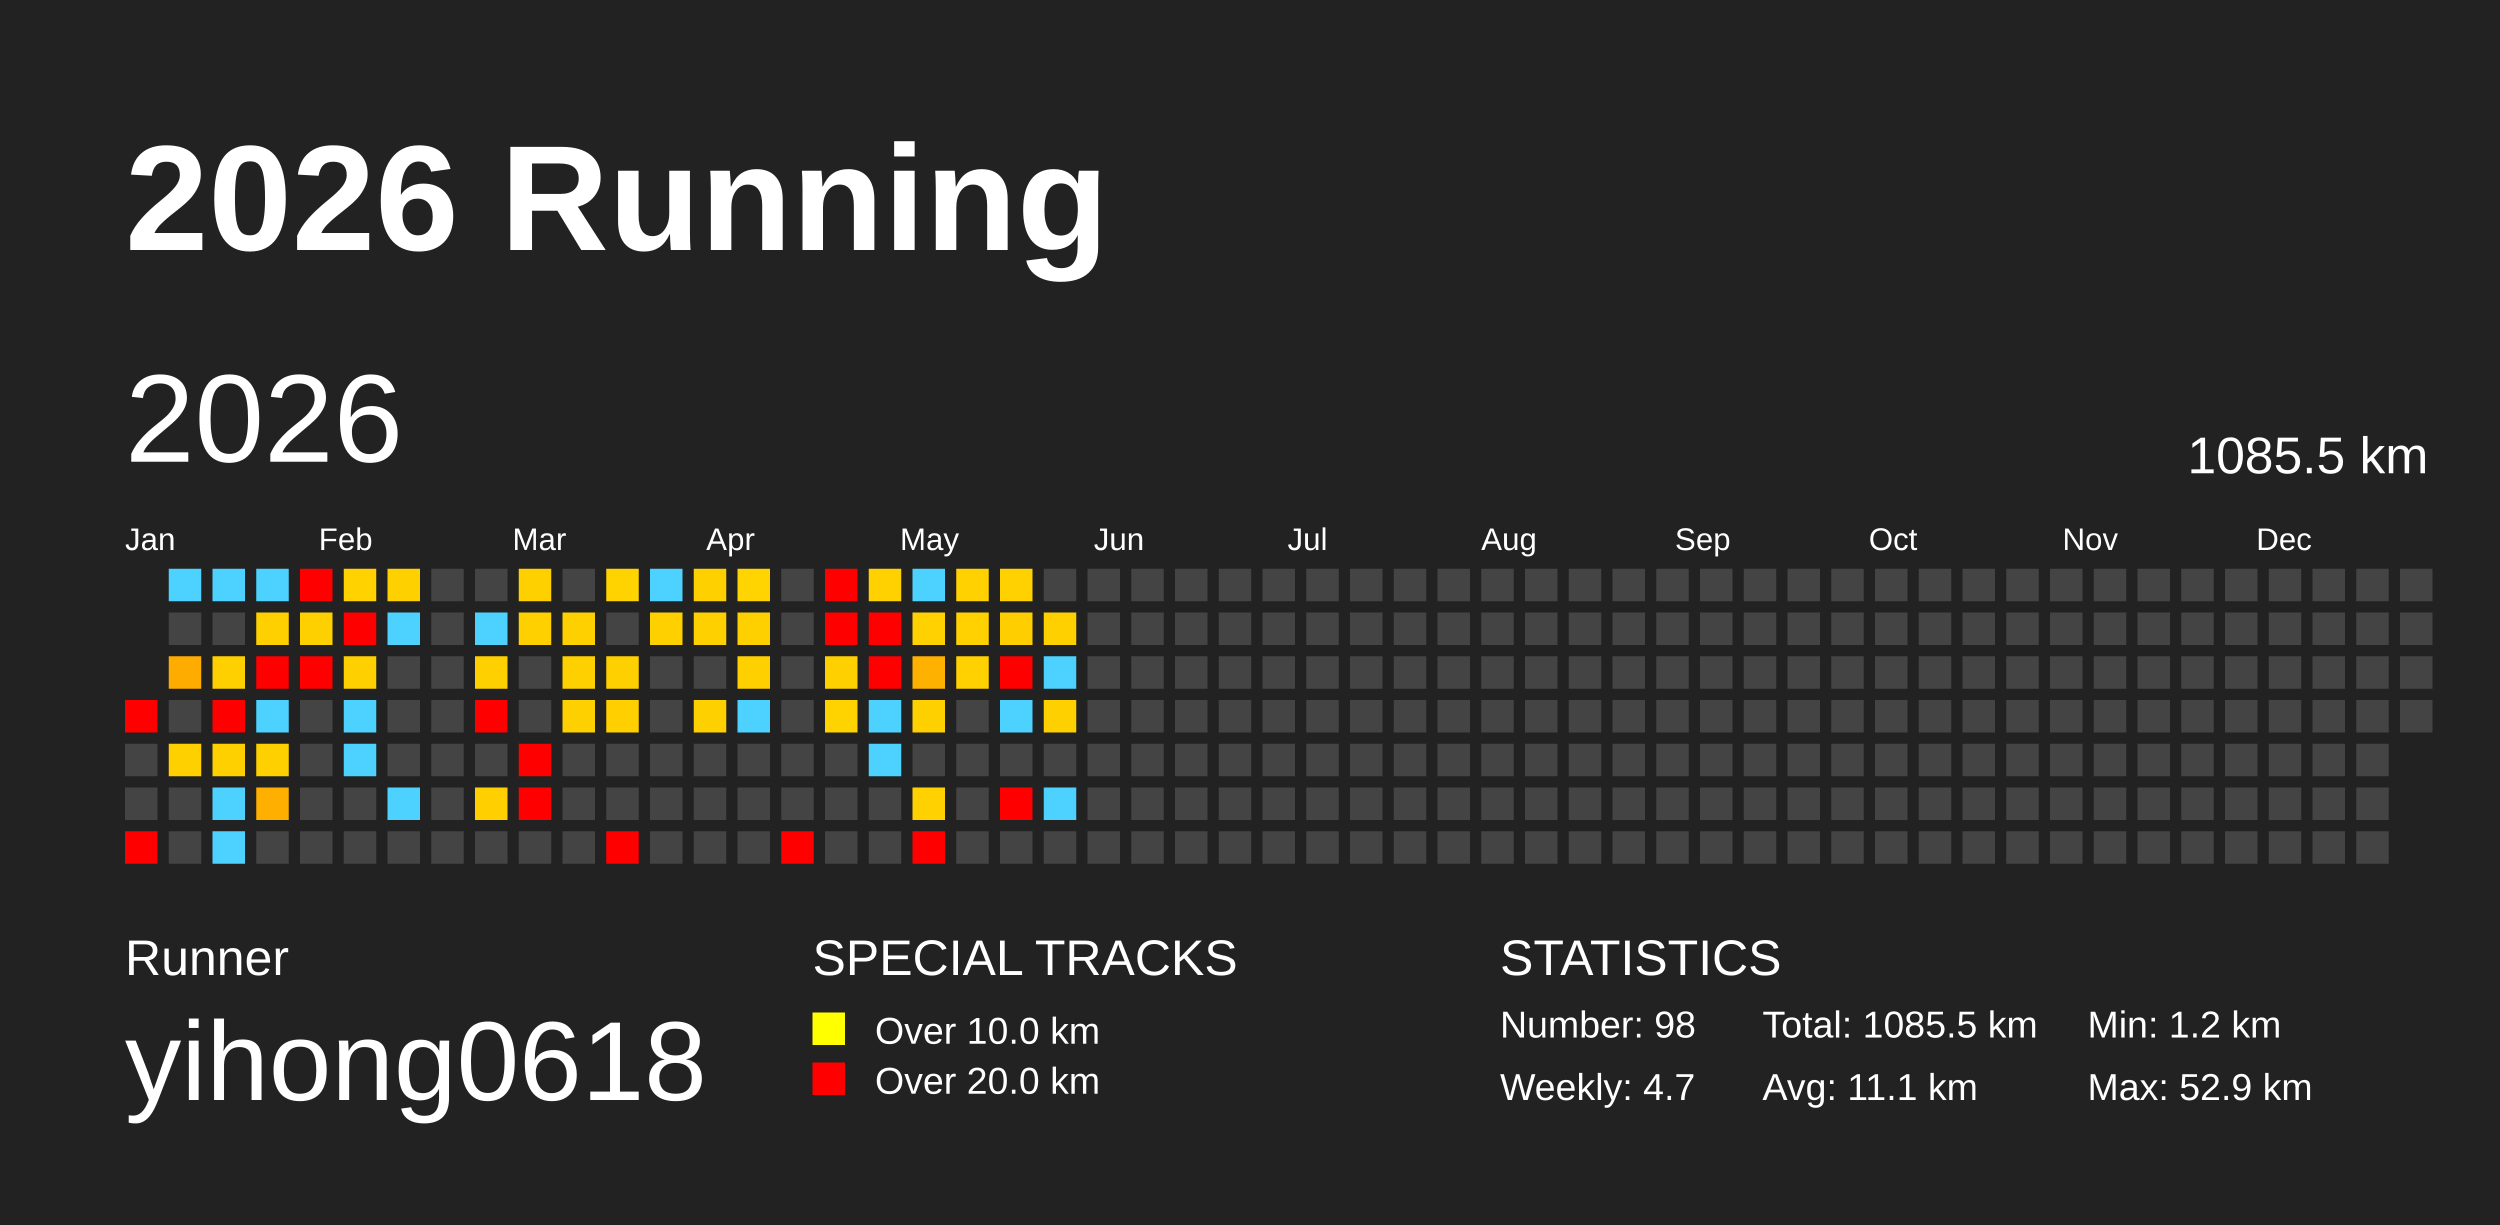
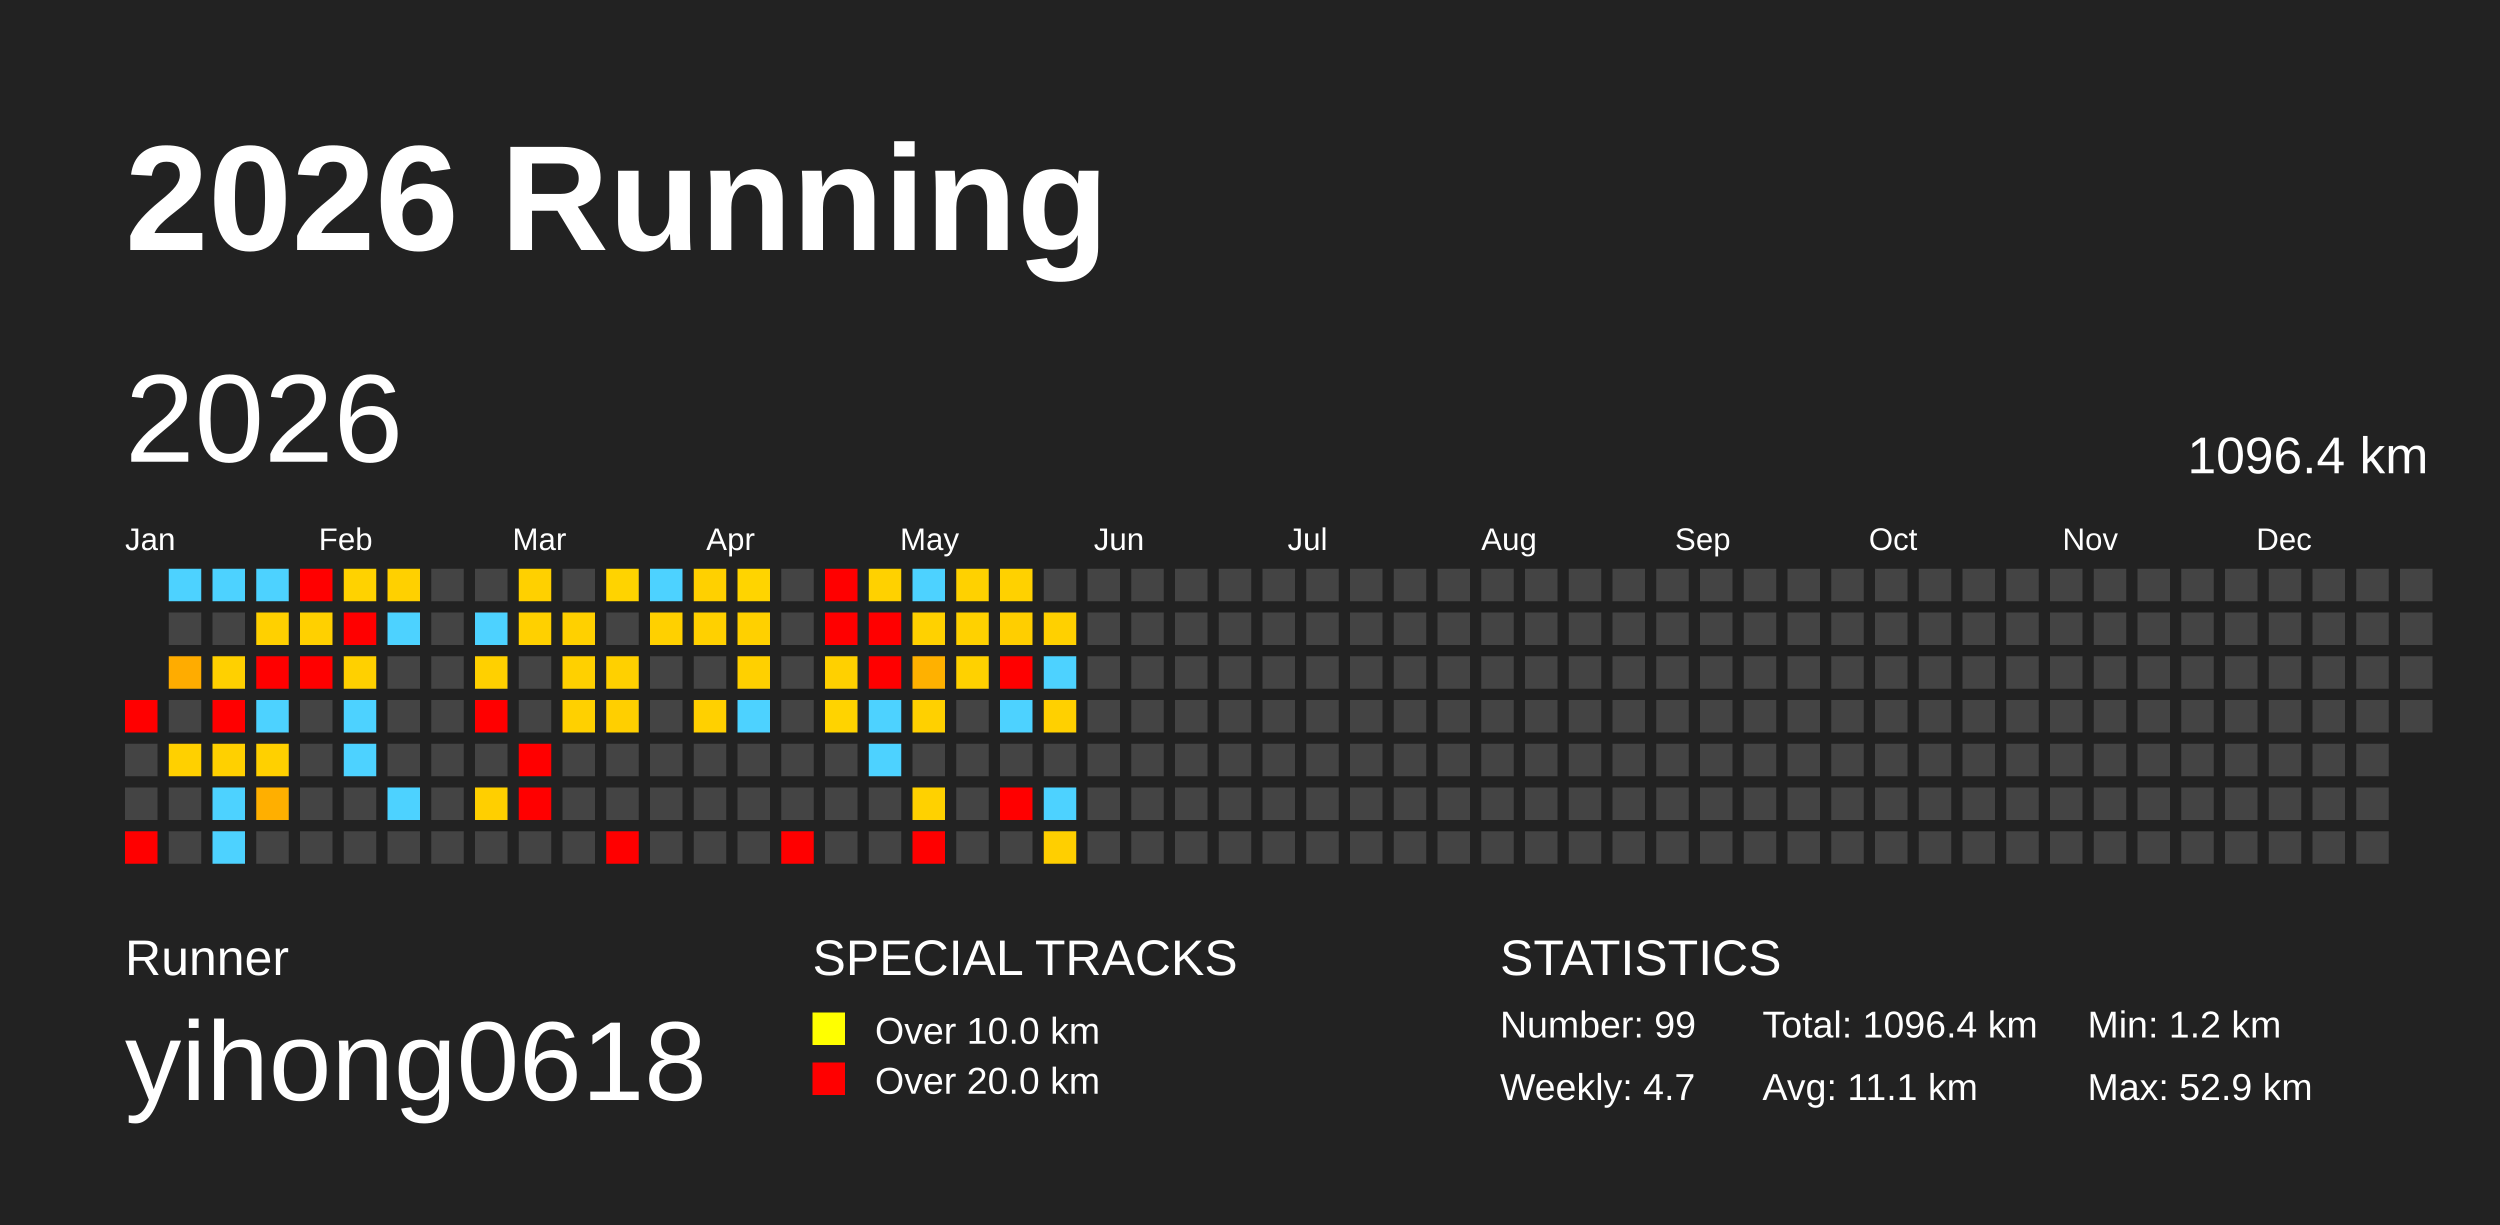
<svg xmlns="http://www.w3.org/2000/svg" baseProfile="full" height="98mm" version="1.1" viewBox="0,0,200,98" width="200mm">
  <defs />
  <rect fill="#222222" height="98" width="200" x="0" y="0" />
  <text fill="#FFFFFF" style="font-size:12px; font-family:Arial; font-weight:bold;" x="10" y="20">2026 Running</text>
  <text fill="#FFFFFF" style="font-size:4px; font-family:Arial" x="10" y="78">Runner</text>
  <text fill="#FFFFFF" style="font-size:9px; font-family:Arial" x="10" y="88">yihong0618</text>
  <text fill="#FFFFFF" style="font-size:4px; font-family:Arial" x="65" y="78">SPECIAL TRACKS</text>
  <rect fill="yellow" height="2.6" width="2.6" x="65" y="81" />
  <text fill="#FFFFFF" style="font-size:3px; font-family:Arial" x="70" y="83.5">Over 10.0 km</text>
  <rect fill="red" height="2.6" width="2.6" x="65" y="85" />
  <text fill="#FFFFFF" style="font-size:3px; font-family:Arial" x="70" y="87.5">Over 20.0 km</text>
  <text fill="#FFFFFF" style="font-size:4px; font-family:Arial" x="120" y="78">STATISTICS</text>
-   <text fill="#FFFFFF" style="font-size:3px; font-family:Arial" x="120" y="83">Number: 98</text>
+   <text fill="#FFFFFF" style="font-size:3px; font-family:Arial" x="120" y="83">Number: 99</text>
  <text fill="#FFFFFF" style="font-size:3px; font-family:Arial" x="120" y="88">Weekly: 4.7</text>
-   <text fill="#FFFFFF" style="font-size:3px; font-family:Arial" x="141" y="83">Total: 1085.5 km</text>
+   <text fill="#FFFFFF" style="font-size:3px; font-family:Arial" x="141" y="83">Total: 1096.4 km</text>
  <text fill="#FFFFFF" style="font-size:3px; font-family:Arial" x="141" y="88">Avg: 11.1 km</text>
  <text fill="#FFFFFF" style="font-size:3px; font-family:Arial" x="167" y="83">Min: 1.2 km</text>
  <text fill="#FFFFFF" style="font-size:3px; font-family:Arial" x="167" y="88">Max: 52.9 km</text>
  <text dominant-baseline="hanging" fill="#FFFFFF" style="font-size:10.0px; font-family:Arial;" x="10" y="30">2026</text>
-   <text dominant-baseline="hanging" fill="#FFFFFF" style="font-size:4.125px; font-family:Arial;" x="175" y="35">1085.5 km</text>
+   <text dominant-baseline="hanging" fill="#FFFFFF" style="font-size:4.125px; font-family:Arial;" x="175" y="35">1096.4 km</text>
  <text fill="#FFFFFF" style="font-size:2.5px; font-family:Arial" x="10.0" y="44">Jan</text>
  <text fill="#FFFFFF" style="font-size:2.5px; font-family:Arial" x="25.5" y="44">Feb</text>
  <text fill="#FFFFFF" style="font-size:2.5px; font-family:Arial" x="41.0" y="44">Mar</text>
  <text fill="#FFFFFF" style="font-size:2.5px; font-family:Arial" x="56.5" y="44">Apr</text>
  <text fill="#FFFFFF" style="font-size:2.5px; font-family:Arial" x="72.0" y="44">May</text>
  <text fill="#FFFFFF" style="font-size:2.5px; font-family:Arial" x="87.5" y="44">Jun</text>
  <text fill="#FFFFFF" style="font-size:2.5px; font-family:Arial" x="103.0" y="44">Jul</text>
  <text fill="#FFFFFF" style="font-size:2.5px; font-family:Arial" x="118.5" y="44">Aug</text>
  <text fill="#FFFFFF" style="font-size:2.5px; font-family:Arial" x="134.0" y="44">Sep</text>
  <text fill="#FFFFFF" style="font-size:2.5px; font-family:Arial" x="149.5" y="44">Oct</text>
  <text fill="#FFFFFF" style="font-size:2.5px; font-family:Arial" x="165.0" y="44">Nov</text>
  <text fill="#FFFFFF" style="font-size:2.5px; font-family:Arial" x="180.5" y="44">Dec</text>
  <rect fill="red" height="2.6" width="2.6" x="10.0" y="56.0" />
  <rect fill="#444444" height="2.6" width="2.6" x="10.0" y="59.5" />
  <rect fill="#444444" height="2.6" width="2.6" x="10.0" y="63.0" />
  <rect fill="red" height="2.6" width="2.6" x="10.0" y="66.5" />
  <rect fill="#4dd2ff" height="2.6" width="2.6" x="13.5" y="45.5" />
  <rect fill="#444444" height="2.6" width="2.6" x="13.5" y="49.0" />
  <rect fill="#ffac00" height="2.6" width="2.6" x="13.5" y="52.5" />
  <rect fill="#444444" height="2.6" width="2.6" x="13.5" y="56.0" />
  <rect fill="#ffd000" height="2.6" width="2.6" x="13.5" y="59.5" />
  <rect fill="#444444" height="2.6" width="2.6" x="13.5" y="63.0" />
  <rect fill="#444444" height="2.6" width="2.6" x="13.5" y="66.5" />
  <rect fill="#4dd2ff" height="2.6" width="2.6" x="17.0" y="45.5" />
  <rect fill="#444444" height="2.6" width="2.6" x="17.0" y="49.0" />
  <rect fill="#ffd000" height="2.6" width="2.6" x="17.0" y="52.5" />
  <rect fill="red" height="2.6" width="2.6" x="17.0" y="56.0" />
  <rect fill="#ffd000" height="2.6" width="2.6" x="17.0" y="59.5" />
  <rect fill="#4dd2ff" height="2.6" width="2.6" x="17.0" y="63.0" />
  <rect fill="#4dd2ff" height="2.6" width="2.6" x="17.0" y="66.5" />
  <rect fill="#4dd2ff" height="2.6" width="2.6" x="20.5" y="45.5" />
  <rect fill="#ffd000" height="2.6" width="2.6" x="20.5" y="49.0" />
  <rect fill="red" height="2.6" width="2.6" x="20.5" y="52.5" />
  <rect fill="#4dd2ff" height="2.6" width="2.6" x="20.5" y="56.0" />
  <rect fill="#ffd000" height="2.6" width="2.6" x="20.5" y="59.5" />
  <rect fill="#ffaf00" height="2.6" width="2.6" x="20.5" y="63.0" />
  <rect fill="#444444" height="2.6" width="2.6" x="20.5" y="66.5" />
  <rect fill="red" height="2.6" width="2.6" x="24.0" y="45.5" />
  <rect fill="#ffd000" height="2.6" width="2.6" x="24.0" y="49.0" />
  <rect fill="red" height="2.6" width="2.6" x="24.0" y="52.5" />
  <rect fill="#444444" height="2.6" width="2.6" x="24.0" y="56.0" />
  <rect fill="#444444" height="2.6" width="2.6" x="24.0" y="59.5" />
  <rect fill="#444444" height="2.6" width="2.6" x="24.0" y="63.0" />
  <rect fill="#444444" height="2.6" width="2.6" x="24.0" y="66.5" />
  <rect fill="#ffd200" height="2.6" width="2.6" x="27.5" y="45.5" />
  <rect fill="red" height="2.6" width="2.6" x="27.5" y="49.0" />
  <rect fill="#ffd000" height="2.6" width="2.6" x="27.5" y="52.5" />
  <rect fill="#4dd2ff" height="2.6" width="2.6" x="27.5" y="56.0" />
  <rect fill="#4dd2ff" height="2.6" width="2.6" x="27.5" y="59.5" />
  <rect fill="#444444" height="2.6" width="2.6" x="27.5" y="63.0" />
  <rect fill="#444444" height="2.6" width="2.6" x="27.5" y="66.5" />
  <rect fill="#ffd000" height="2.6" width="2.6" x="31.0" y="45.5" />
  <rect fill="#4dd2ff" height="2.6" width="2.6" x="31.0" y="49.0" />
  <rect fill="#444444" height="2.6" width="2.6" x="31.0" y="52.5" />
  <rect fill="#444444" height="2.6" width="2.6" x="31.0" y="56.0" />
  <rect fill="#444444" height="2.6" width="2.6" x="31.0" y="59.5" />
  <rect fill="#4dd2ff" height="2.6" width="2.6" x="31.0" y="63.0" />
  <rect fill="#444444" height="2.6" width="2.6" x="31.0" y="66.5" />
  <rect fill="#444444" height="2.6" width="2.6" x="34.5" y="45.5" />
  <rect fill="#444444" height="2.6" width="2.6" x="34.5" y="49.0" />
  <rect fill="#444444" height="2.6" width="2.6" x="34.5" y="52.5" />
  <rect fill="#444444" height="2.6" width="2.6" x="34.5" y="56.0" />
  <rect fill="#444444" height="2.6" width="2.6" x="34.5" y="59.5" />
  <rect fill="#444444" height="2.6" width="2.6" x="34.5" y="63.0" />
  <rect fill="#444444" height="2.6" width="2.6" x="34.5" y="66.5" />
  <rect fill="#444444" height="2.6" width="2.6" x="38.0" y="45.5" />
  <rect fill="#4dd2ff" height="2.6" width="2.6" x="38.0" y="49.0" />
  <rect fill="#ffd000" height="2.6" width="2.6" x="38.0" y="52.5" />
  <rect fill="red" height="2.6" width="2.6" x="38.0" y="56.0" />
  <rect fill="#444444" height="2.6" width="2.6" x="38.0" y="59.5" />
  <rect fill="#ffcf00" height="2.6" width="2.6" x="38.0" y="63.0" />
  <rect fill="#444444" height="2.6" width="2.6" x="38.0" y="66.5" />
  <rect fill="#ffd000" height="2.6" width="2.6" x="41.5" y="45.5" />
  <rect fill="#ffd000" height="2.6" width="2.6" x="41.5" y="49.0" />
  <rect fill="#444444" height="2.6" width="2.6" x="41.5" y="52.5" />
  <rect fill="#444444" height="2.6" width="2.6" x="41.5" y="56.0" />
  <rect fill="red" height="2.6" width="2.6" x="41.5" y="59.5" />
  <rect fill="red" height="2.6" width="2.6" x="41.5" y="63.0" />
  <rect fill="#444444" height="2.6" width="2.6" x="41.5" y="66.5" />
  <rect fill="#444444" height="2.6" width="2.6" x="45.0" y="45.5" />
  <rect fill="#ffd000" height="2.6" width="2.6" x="45.0" y="49.0" />
  <rect fill="#ffd000" height="2.6" width="2.6" x="45.0" y="52.5" />
  <rect fill="#ffd000" height="2.6" width="2.6" x="45.0" y="56.0" />
  <rect fill="#444444" height="2.6" width="2.6" x="45.0" y="59.5" />
  <rect fill="#444444" height="2.6" width="2.6" x="45.0" y="63.0" />
  <rect fill="#444444" height="2.6" width="2.6" x="45.0" y="66.5" />
  <rect fill="#ffd300" height="2.6" width="2.6" x="48.5" y="45.5" />
  <rect fill="#444444" height="2.6" width="2.6" x="48.5" y="49.0" />
  <rect fill="#ffd000" height="2.6" width="2.6" x="48.5" y="52.5" />
  <rect fill="#ffcf00" height="2.6" width="2.6" x="48.5" y="56.0" />
  <rect fill="#444444" height="2.6" width="2.6" x="48.5" y="59.5" />
  <rect fill="#444444" height="2.6" width="2.6" x="48.5" y="63.0" />
  <rect fill="red" height="2.6" width="2.6" x="48.5" y="66.5" />
  <rect fill="#4dd2ff" height="2.6" width="2.6" x="52.0" y="45.5" />
  <rect fill="#ffd000" height="2.6" width="2.6" x="52.0" y="49.0" />
  <rect fill="#444444" height="2.6" width="2.6" x="52.0" y="52.5" />
  <rect fill="#444444" height="2.6" width="2.6" x="52.0" y="56.0" />
  <rect fill="#444444" height="2.6" width="2.6" x="52.0" y="59.5" />
  <rect fill="#444444" height="2.6" width="2.6" x="52.0" y="63.0" />
  <rect fill="#444444" height="2.6" width="2.6" x="52.0" y="66.5" />
  <rect fill="#ffd000" height="2.6" width="2.6" x="55.5" y="45.5" />
  <rect fill="#ffd000" height="2.6" width="2.6" x="55.5" y="49.0" />
  <rect fill="#444444" height="2.6" width="2.6" x="55.5" y="52.5" />
  <rect fill="#ffd000" height="2.6" width="2.6" x="55.5" y="56.0" />
  <rect fill="#444444" height="2.6" width="2.6" x="55.5" y="59.5" />
  <rect fill="#444444" height="2.6" width="2.6" x="55.5" y="63.0" />
  <rect fill="#444444" height="2.6" width="2.6" x="55.5" y="66.5" />
  <rect fill="#ffd400" height="2.6" width="2.6" x="59.0" y="45.5" />
  <rect fill="#ffd000" height="2.6" width="2.6" x="59.0" y="49.0" />
  <rect fill="#ffd000" height="2.6" width="2.6" x="59.0" y="52.5" />
  <rect fill="#4dd2ff" height="2.6" width="2.6" x="59.0" y="56.0" />
  <rect fill="#444444" height="2.6" width="2.6" x="59.0" y="59.5" />
  <rect fill="#444444" height="2.6" width="2.6" x="59.0" y="63.0" />
  <rect fill="#444444" height="2.6" width="2.6" x="59.0" y="66.5" />
  <rect fill="#444444" height="2.6" width="2.6" x="62.5" y="45.5" />
  <rect fill="#444444" height="2.6" width="2.6" x="62.5" y="49.0" />
  <rect fill="#444444" height="2.6" width="2.6" x="62.5" y="52.5" />
  <rect fill="#444444" height="2.6" width="2.6" x="62.5" y="56.0" />
  <rect fill="#444444" height="2.6" width="2.6" x="62.5" y="59.5" />
  <rect fill="#444444" height="2.6" width="2.6" x="62.5" y="63.0" />
  <rect fill="red" height="2.6" width="2.6" x="62.5" y="66.5" />
  <rect fill="red" height="2.6" width="2.6" x="66.0" y="45.5" />
  <rect fill="red" height="2.6" width="2.6" x="66.0" y="49.0" />
  <rect fill="#ffd000" height="2.6" width="2.6" x="66.0" y="52.5" />
  <rect fill="#ffd300" height="2.6" width="2.6" x="66.0" y="56.0" />
  <rect fill="#444444" height="2.6" width="2.6" x="66.0" y="59.5" />
  <rect fill="#444444" height="2.6" width="2.6" x="66.0" y="63.0" />
  <rect fill="#444444" height="2.6" width="2.6" x="66.0" y="66.5" />
  <rect fill="#ffd100" height="2.6" width="2.6" x="69.5" y="45.5" />
  <rect fill="red" height="2.6" width="2.6" x="69.5" y="49.0" />
  <rect fill="red" height="2.6" width="2.6" x="69.5" y="52.5" />
  <rect fill="#4dd2ff" height="2.6" width="2.6" x="69.5" y="56.0" />
  <rect fill="#4dd2ff" height="2.6" width="2.6" x="69.5" y="59.5" />
  <rect fill="#444444" height="2.6" width="2.6" x="69.5" y="63.0" />
  <rect fill="#444444" height="2.6" width="2.6" x="69.5" y="66.5" />
  <rect fill="#4dd2ff" height="2.6" width="2.6" x="73.0" y="45.5" />
  <rect fill="#ffd100" height="2.6" width="2.6" x="73.0" y="49.0" />
  <rect fill="#ffb100" height="2.6" width="2.6" x="73.0" y="52.5" />
  <rect fill="#ffd000" height="2.6" width="2.6" x="73.0" y="56.0" />
  <rect fill="#444444" height="2.6" width="2.6" x="73.0" y="59.5" />
  <rect fill="#ffd100" height="2.6" width="2.6" x="73.0" y="63.0" />
  <rect fill="red" height="2.6" width="2.6" x="73.0" y="66.5" />
  <rect fill="#ffd100" height="2.6" width="2.6" x="76.5" y="45.5" />
  <rect fill="#ffd100" height="2.6" width="2.6" x="76.5" y="49.0" />
  <rect fill="#ffd100" height="2.6" width="2.6" x="76.5" y="52.5" />
  <rect fill="#444444" height="2.6" width="2.6" x="76.5" y="56.0" />
  <rect fill="#444444" height="2.6" width="2.6" x="76.5" y="59.5" />
  <rect fill="#444444" height="2.6" width="2.6" x="76.5" y="63.0" />
  <rect fill="#444444" height="2.6" width="2.6" x="76.5" y="66.5" />
  <rect fill="#ffd100" height="2.6" width="2.6" x="80.0" y="45.5" />
  <rect fill="#ffce00" height="2.6" width="2.6" x="80.0" y="49.0" />
  <rect fill="red" height="2.6" width="2.6" x="80.0" y="52.5" />
  <rect fill="#4dd2ff" height="2.6" width="2.6" x="80.0" y="56.0" />
  <rect fill="#444444" height="2.6" width="2.6" x="80.0" y="59.5" />
  <rect fill="red" height="2.6" width="2.6" x="80.0" y="63.0" />
  <rect fill="#444444" height="2.6" width="2.6" x="80.0" y="66.5" />
  <rect fill="#444444" height="2.6" width="2.6" x="83.5" y="45.5" />
  <rect fill="#ffd000" height="2.6" width="2.6" x="83.5" y="49.0" />
  <rect fill="#4dd2ff" height="2.6" width="2.6" x="83.5" y="52.5" />
  <rect fill="#ffd000" height="2.6" width="2.6" x="83.5" y="56.0" />
  <rect fill="#444444" height="2.6" width="2.6" x="83.5" y="59.5" />
  <rect fill="#4dd2ff" height="2.6" width="2.6" x="83.5" y="63.0" />
-   <rect fill="#444444" height="2.6" width="2.6" x="83.5" y="66.5" />
+   <rect fill="#ffcf00" height="2.6" width="2.6" x="83.5" y="66.5" />
  <rect fill="#444444" height="2.6" width="2.6" x="87.0" y="45.5" />
  <rect fill="#444444" height="2.6" width="2.6" x="87.0" y="49.0" />
  <rect fill="#444444" height="2.6" width="2.6" x="87.0" y="52.5" />
  <rect fill="#444444" height="2.6" width="2.6" x="87.0" y="56.0" />
  <rect fill="#444444" height="2.6" width="2.6" x="87.0" y="59.5" />
  <rect fill="#444444" height="2.6" width="2.6" x="87.0" y="63.0" />
  <rect fill="#444444" height="2.6" width="2.6" x="87.0" y="66.5" />
  <rect fill="#444444" height="2.6" width="2.6" x="90.5" y="45.5" />
  <rect fill="#444444" height="2.6" width="2.6" x="90.5" y="49.0" />
  <rect fill="#444444" height="2.6" width="2.6" x="90.5" y="52.5" />
  <rect fill="#444444" height="2.6" width="2.6" x="90.5" y="56.0" />
  <rect fill="#444444" height="2.6" width="2.6" x="90.5" y="59.5" />
  <rect fill="#444444" height="2.6" width="2.6" x="90.5" y="63.0" />
  <rect fill="#444444" height="2.6" width="2.6" x="90.5" y="66.5" />
  <rect fill="#444444" height="2.6" width="2.6" x="94.0" y="45.5" />
  <rect fill="#444444" height="2.6" width="2.6" x="94.0" y="49.0" />
  <rect fill="#444444" height="2.6" width="2.6" x="94.0" y="52.5" />
  <rect fill="#444444" height="2.6" width="2.6" x="94.0" y="56.0" />
  <rect fill="#444444" height="2.6" width="2.6" x="94.0" y="59.5" />
  <rect fill="#444444" height="2.6" width="2.6" x="94.0" y="63.0" />
  <rect fill="#444444" height="2.6" width="2.6" x="94.0" y="66.5" />
  <rect fill="#444444" height="2.6" width="2.6" x="97.5" y="45.5" />
  <rect fill="#444444" height="2.6" width="2.6" x="97.5" y="49.0" />
  <rect fill="#444444" height="2.6" width="2.6" x="97.5" y="52.5" />
  <rect fill="#444444" height="2.6" width="2.6" x="97.5" y="56.0" />
  <rect fill="#444444" height="2.6" width="2.6" x="97.5" y="59.5" />
  <rect fill="#444444" height="2.6" width="2.6" x="97.5" y="63.0" />
  <rect fill="#444444" height="2.6" width="2.6" x="97.5" y="66.5" />
  <rect fill="#444444" height="2.6" width="2.6" x="101.0" y="45.5" />
  <rect fill="#444444" height="2.6" width="2.6" x="101.0" y="49.0" />
  <rect fill="#444444" height="2.6" width="2.6" x="101.0" y="52.5" />
  <rect fill="#444444" height="2.6" width="2.6" x="101.0" y="56.0" />
  <rect fill="#444444" height="2.6" width="2.6" x="101.0" y="59.5" />
  <rect fill="#444444" height="2.6" width="2.6" x="101.0" y="63.0" />
  <rect fill="#444444" height="2.6" width="2.6" x="101.0" y="66.5" />
  <rect fill="#444444" height="2.6" width="2.6" x="104.5" y="45.5" />
  <rect fill="#444444" height="2.6" width="2.6" x="104.5" y="49.0" />
  <rect fill="#444444" height="2.6" width="2.6" x="104.5" y="52.5" />
  <rect fill="#444444" height="2.6" width="2.6" x="104.5" y="56.0" />
  <rect fill="#444444" height="2.6" width="2.6" x="104.5" y="59.5" />
  <rect fill="#444444" height="2.6" width="2.6" x="104.5" y="63.0" />
  <rect fill="#444444" height="2.6" width="2.6" x="104.5" y="66.5" />
  <rect fill="#444444" height="2.6" width="2.6" x="108.0" y="45.5" />
  <rect fill="#444444" height="2.6" width="2.6" x="108.0" y="49.0" />
  <rect fill="#444444" height="2.6" width="2.6" x="108.0" y="52.5" />
  <rect fill="#444444" height="2.6" width="2.6" x="108.0" y="56.0" />
  <rect fill="#444444" height="2.6" width="2.6" x="108.0" y="59.5" />
  <rect fill="#444444" height="2.6" width="2.6" x="108.0" y="63.0" />
  <rect fill="#444444" height="2.6" width="2.6" x="108.0" y="66.5" />
  <rect fill="#444444" height="2.6" width="2.6" x="111.5" y="45.5" />
  <rect fill="#444444" height="2.6" width="2.6" x="111.5" y="49.0" />
  <rect fill="#444444" height="2.6" width="2.6" x="111.5" y="52.5" />
  <rect fill="#444444" height="2.6" width="2.6" x="111.5" y="56.0" />
  <rect fill="#444444" height="2.6" width="2.6" x="111.5" y="59.5" />
  <rect fill="#444444" height="2.6" width="2.6" x="111.5" y="63.0" />
  <rect fill="#444444" height="2.6" width="2.6" x="111.5" y="66.5" />
  <rect fill="#444444" height="2.6" width="2.6" x="115.0" y="45.5" />
  <rect fill="#444444" height="2.6" width="2.6" x="115.0" y="49.0" />
  <rect fill="#444444" height="2.6" width="2.6" x="115.0" y="52.5" />
  <rect fill="#444444" height="2.6" width="2.6" x="115.0" y="56.0" />
  <rect fill="#444444" height="2.6" width="2.6" x="115.0" y="59.5" />
  <rect fill="#444444" height="2.6" width="2.6" x="115.0" y="63.0" />
  <rect fill="#444444" height="2.6" width="2.6" x="115.0" y="66.5" />
  <rect fill="#444444" height="2.6" width="2.6" x="118.5" y="45.5" />
  <rect fill="#444444" height="2.6" width="2.6" x="118.5" y="49.0" />
  <rect fill="#444444" height="2.6" width="2.6" x="118.5" y="52.5" />
  <rect fill="#444444" height="2.6" width="2.6" x="118.5" y="56.0" />
  <rect fill="#444444" height="2.6" width="2.6" x="118.5" y="59.5" />
  <rect fill="#444444" height="2.6" width="2.6" x="118.5" y="63.0" />
  <rect fill="#444444" height="2.6" width="2.6" x="118.5" y="66.5" />
  <rect fill="#444444" height="2.6" width="2.6" x="122.0" y="45.5" />
  <rect fill="#444444" height="2.6" width="2.6" x="122.0" y="49.0" />
  <rect fill="#444444" height="2.6" width="2.6" x="122.0" y="52.5" />
  <rect fill="#444444" height="2.6" width="2.6" x="122.0" y="56.0" />
  <rect fill="#444444" height="2.6" width="2.6" x="122.0" y="59.5" />
  <rect fill="#444444" height="2.6" width="2.6" x="122.0" y="63.0" />
  <rect fill="#444444" height="2.6" width="2.6" x="122.0" y="66.5" />
  <rect fill="#444444" height="2.6" width="2.6" x="125.5" y="45.5" />
  <rect fill="#444444" height="2.6" width="2.6" x="125.5" y="49.0" />
  <rect fill="#444444" height="2.6" width="2.6" x="125.5" y="52.5" />
  <rect fill="#444444" height="2.6" width="2.6" x="125.5" y="56.0" />
  <rect fill="#444444" height="2.6" width="2.6" x="125.5" y="59.5" />
  <rect fill="#444444" height="2.6" width="2.6" x="125.5" y="63.0" />
  <rect fill="#444444" height="2.6" width="2.6" x="125.5" y="66.5" />
  <rect fill="#444444" height="2.6" width="2.6" x="129.0" y="45.5" />
  <rect fill="#444444" height="2.6" width="2.6" x="129.0" y="49.0" />
  <rect fill="#444444" height="2.6" width="2.6" x="129.0" y="52.5" />
  <rect fill="#444444" height="2.6" width="2.6" x="129.0" y="56.0" />
  <rect fill="#444444" height="2.6" width="2.6" x="129.0" y="59.5" />
  <rect fill="#444444" height="2.6" width="2.6" x="129.0" y="63.0" />
  <rect fill="#444444" height="2.6" width="2.6" x="129.0" y="66.5" />
  <rect fill="#444444" height="2.6" width="2.6" x="132.5" y="45.5" />
  <rect fill="#444444" height="2.6" width="2.6" x="132.5" y="49.0" />
  <rect fill="#444444" height="2.6" width="2.6" x="132.5" y="52.5" />
  <rect fill="#444444" height="2.6" width="2.6" x="132.5" y="56.0" />
  <rect fill="#444444" height="2.6" width="2.6" x="132.5" y="59.5" />
  <rect fill="#444444" height="2.6" width="2.6" x="132.5" y="63.0" />
  <rect fill="#444444" height="2.6" width="2.6" x="132.5" y="66.5" />
  <rect fill="#444444" height="2.6" width="2.6" x="136.0" y="45.5" />
  <rect fill="#444444" height="2.6" width="2.6" x="136.0" y="49.0" />
  <rect fill="#444444" height="2.6" width="2.6" x="136.0" y="52.5" />
  <rect fill="#444444" height="2.6" width="2.6" x="136.0" y="56.0" />
  <rect fill="#444444" height="2.6" width="2.6" x="136.0" y="59.5" />
  <rect fill="#444444" height="2.6" width="2.6" x="136.0" y="63.0" />
  <rect fill="#444444" height="2.6" width="2.6" x="136.0" y="66.5" />
  <rect fill="#444444" height="2.6" width="2.6" x="139.5" y="45.5" />
  <rect fill="#444444" height="2.6" width="2.6" x="139.5" y="49.0" />
  <rect fill="#444444" height="2.6" width="2.6" x="139.5" y="52.5" />
  <rect fill="#444444" height="2.6" width="2.6" x="139.5" y="56.0" />
  <rect fill="#444444" height="2.6" width="2.6" x="139.5" y="59.5" />
  <rect fill="#444444" height="2.6" width="2.6" x="139.5" y="63.0" />
  <rect fill="#444444" height="2.6" width="2.6" x="139.5" y="66.5" />
  <rect fill="#444444" height="2.6" width="2.6" x="143.0" y="45.5" />
  <rect fill="#444444" height="2.6" width="2.6" x="143.0" y="49.0" />
  <rect fill="#444444" height="2.6" width="2.6" x="143.0" y="52.5" />
  <rect fill="#444444" height="2.6" width="2.6" x="143.0" y="56.0" />
  <rect fill="#444444" height="2.6" width="2.6" x="143.0" y="59.5" />
  <rect fill="#444444" height="2.6" width="2.6" x="143.0" y="63.0" />
  <rect fill="#444444" height="2.6" width="2.6" x="143.0" y="66.5" />
  <rect fill="#444444" height="2.6" width="2.6" x="146.5" y="45.5" />
  <rect fill="#444444" height="2.6" width="2.6" x="146.5" y="49.0" />
  <rect fill="#444444" height="2.6" width="2.6" x="146.5" y="52.5" />
  <rect fill="#444444" height="2.6" width="2.6" x="146.5" y="56.0" />
  <rect fill="#444444" height="2.6" width="2.6" x="146.5" y="59.5" />
  <rect fill="#444444" height="2.6" width="2.6" x="146.5" y="63.0" />
  <rect fill="#444444" height="2.6" width="2.6" x="146.5" y="66.5" />
  <rect fill="#444444" height="2.6" width="2.6" x="150.0" y="45.5" />
  <rect fill="#444444" height="2.6" width="2.6" x="150.0" y="49.0" />
  <rect fill="#444444" height="2.6" width="2.6" x="150.0" y="52.5" />
  <rect fill="#444444" height="2.6" width="2.6" x="150.0" y="56.0" />
  <rect fill="#444444" height="2.6" width="2.6" x="150.0" y="59.5" />
  <rect fill="#444444" height="2.6" width="2.6" x="150.0" y="63.0" />
  <rect fill="#444444" height="2.6" width="2.6" x="150.0" y="66.5" />
  <rect fill="#444444" height="2.6" width="2.6" x="153.5" y="45.5" />
  <rect fill="#444444" height="2.6" width="2.6" x="153.5" y="49.0" />
  <rect fill="#444444" height="2.6" width="2.6" x="153.5" y="52.5" />
  <rect fill="#444444" height="2.6" width="2.6" x="153.5" y="56.0" />
  <rect fill="#444444" height="2.6" width="2.6" x="153.5" y="59.5" />
  <rect fill="#444444" height="2.6" width="2.6" x="153.5" y="63.0" />
  <rect fill="#444444" height="2.6" width="2.6" x="153.5" y="66.5" />
  <rect fill="#444444" height="2.6" width="2.6" x="157.0" y="45.5" />
  <rect fill="#444444" height="2.6" width="2.6" x="157.0" y="49.0" />
  <rect fill="#444444" height="2.6" width="2.6" x="157.0" y="52.5" />
  <rect fill="#444444" height="2.6" width="2.6" x="157.0" y="56.0" />
  <rect fill="#444444" height="2.6" width="2.6" x="157.0" y="59.5" />
  <rect fill="#444444" height="2.6" width="2.6" x="157.0" y="63.0" />
  <rect fill="#444444" height="2.6" width="2.6" x="157.0" y="66.5" />
  <rect fill="#444444" height="2.6" width="2.6" x="160.5" y="45.5" />
  <rect fill="#444444" height="2.6" width="2.6" x="160.5" y="49.0" />
  <rect fill="#444444" height="2.6" width="2.6" x="160.5" y="52.5" />
  <rect fill="#444444" height="2.6" width="2.6" x="160.5" y="56.0" />
  <rect fill="#444444" height="2.6" width="2.6" x="160.5" y="59.5" />
  <rect fill="#444444" height="2.6" width="2.6" x="160.5" y="63.0" />
  <rect fill="#444444" height="2.6" width="2.6" x="160.5" y="66.5" />
  <rect fill="#444444" height="2.6" width="2.6" x="164.0" y="45.5" />
  <rect fill="#444444" height="2.6" width="2.6" x="164.0" y="49.0" />
  <rect fill="#444444" height="2.6" width="2.6" x="164.0" y="52.5" />
  <rect fill="#444444" height="2.6" width="2.6" x="164.0" y="56.0" />
  <rect fill="#444444" height="2.6" width="2.6" x="164.0" y="59.5" />
  <rect fill="#444444" height="2.6" width="2.6" x="164.0" y="63.0" />
  <rect fill="#444444" height="2.6" width="2.6" x="164.0" y="66.5" />
  <rect fill="#444444" height="2.6" width="2.6" x="167.5" y="45.5" />
  <rect fill="#444444" height="2.6" width="2.6" x="167.5" y="49.0" />
  <rect fill="#444444" height="2.6" width="2.6" x="167.5" y="52.5" />
  <rect fill="#444444" height="2.6" width="2.6" x="167.5" y="56.0" />
  <rect fill="#444444" height="2.6" width="2.6" x="167.5" y="59.5" />
  <rect fill="#444444" height="2.6" width="2.6" x="167.5" y="63.0" />
  <rect fill="#444444" height="2.6" width="2.6" x="167.5" y="66.5" />
  <rect fill="#444444" height="2.6" width="2.6" x="171.0" y="45.5" />
  <rect fill="#444444" height="2.6" width="2.6" x="171.0" y="49.0" />
  <rect fill="#444444" height="2.6" width="2.6" x="171.0" y="52.5" />
  <rect fill="#444444" height="2.6" width="2.6" x="171.0" y="56.0" />
  <rect fill="#444444" height="2.6" width="2.6" x="171.0" y="59.5" />
  <rect fill="#444444" height="2.6" width="2.6" x="171.0" y="63.0" />
  <rect fill="#444444" height="2.6" width="2.6" x="171.0" y="66.5" />
  <rect fill="#444444" height="2.6" width="2.6" x="174.5" y="45.5" />
  <rect fill="#444444" height="2.6" width="2.6" x="174.5" y="49.0" />
  <rect fill="#444444" height="2.6" width="2.6" x="174.5" y="52.5" />
  <rect fill="#444444" height="2.6" width="2.6" x="174.5" y="56.0" />
  <rect fill="#444444" height="2.6" width="2.6" x="174.5" y="59.5" />
  <rect fill="#444444" height="2.6" width="2.6" x="174.5" y="63.0" />
  <rect fill="#444444" height="2.6" width="2.6" x="174.5" y="66.5" />
  <rect fill="#444444" height="2.6" width="2.6" x="178.0" y="45.5" />
  <rect fill="#444444" height="2.6" width="2.6" x="178.0" y="49.0" />
  <rect fill="#444444" height="2.6" width="2.6" x="178.0" y="52.5" />
  <rect fill="#444444" height="2.6" width="2.6" x="178.0" y="56.0" />
  <rect fill="#444444" height="2.6" width="2.6" x="178.0" y="59.5" />
  <rect fill="#444444" height="2.6" width="2.6" x="178.0" y="63.0" />
  <rect fill="#444444" height="2.6" width="2.6" x="178.0" y="66.5" />
  <rect fill="#444444" height="2.6" width="2.6" x="181.5" y="45.5" />
  <rect fill="#444444" height="2.6" width="2.6" x="181.5" y="49.0" />
  <rect fill="#444444" height="2.6" width="2.6" x="181.5" y="52.5" />
  <rect fill="#444444" height="2.6" width="2.6" x="181.5" y="56.0" />
  <rect fill="#444444" height="2.6" width="2.6" x="181.5" y="59.5" />
  <rect fill="#444444" height="2.6" width="2.6" x="181.5" y="63.0" />
  <rect fill="#444444" height="2.6" width="2.6" x="181.5" y="66.5" />
  <rect fill="#444444" height="2.6" width="2.6" x="185.0" y="45.5" />
  <rect fill="#444444" height="2.6" width="2.6" x="185.0" y="49.0" />
  <rect fill="#444444" height="2.6" width="2.6" x="185.0" y="52.5" />
  <rect fill="#444444" height="2.6" width="2.6" x="185.0" y="56.0" />
  <rect fill="#444444" height="2.6" width="2.6" x="185.0" y="59.5" />
  <rect fill="#444444" height="2.6" width="2.6" x="185.0" y="63.0" />
  <rect fill="#444444" height="2.6" width="2.6" x="185.0" y="66.5" />
  <rect fill="#444444" height="2.6" width="2.6" x="188.5" y="45.5" />
  <rect fill="#444444" height="2.6" width="2.6" x="188.5" y="49.0" />
  <rect fill="#444444" height="2.6" width="2.6" x="188.5" y="52.5" />
  <rect fill="#444444" height="2.6" width="2.6" x="188.5" y="56.0" />
  <rect fill="#444444" height="2.6" width="2.6" x="188.5" y="59.5" />
  <rect fill="#444444" height="2.6" width="2.6" x="188.5" y="63.0" />
  <rect fill="#444444" height="2.6" width="2.6" x="188.5" y="66.5" />
  <rect fill="#444444" height="2.6" width="2.6" x="192.0" y="45.5" />
  <rect fill="#444444" height="2.6" width="2.6" x="192.0" y="49.0" />
  <rect fill="#444444" height="2.6" width="2.6" x="192.0" y="52.5" />
  <rect fill="#444444" height="2.6" width="2.6" x="192.0" y="56.0" />
</svg>
